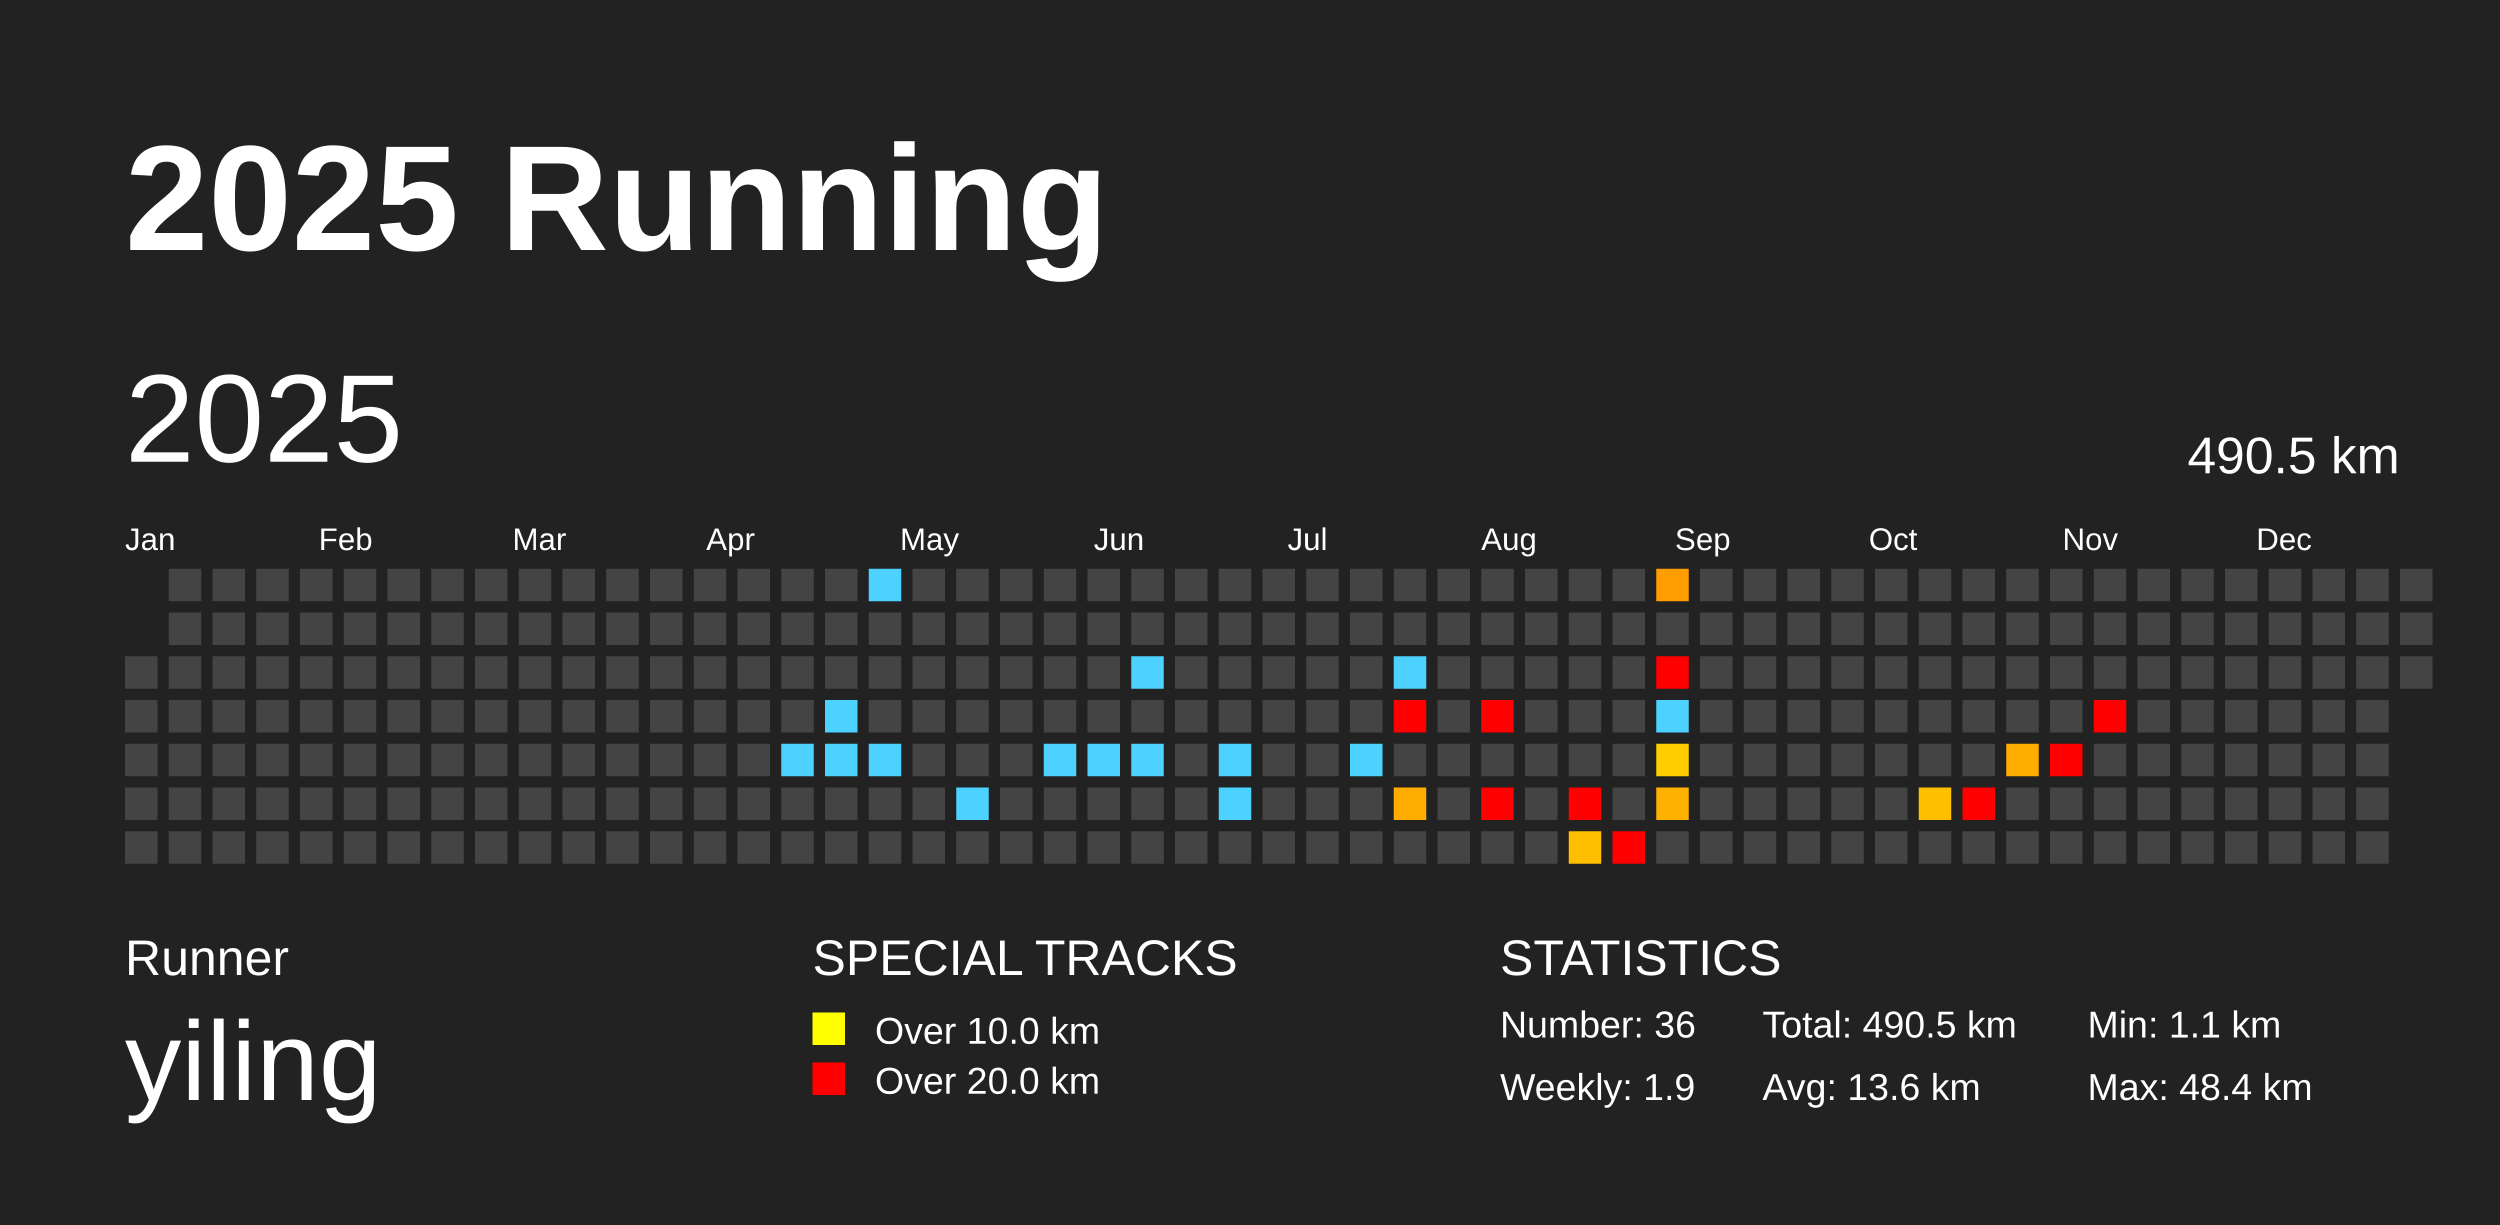
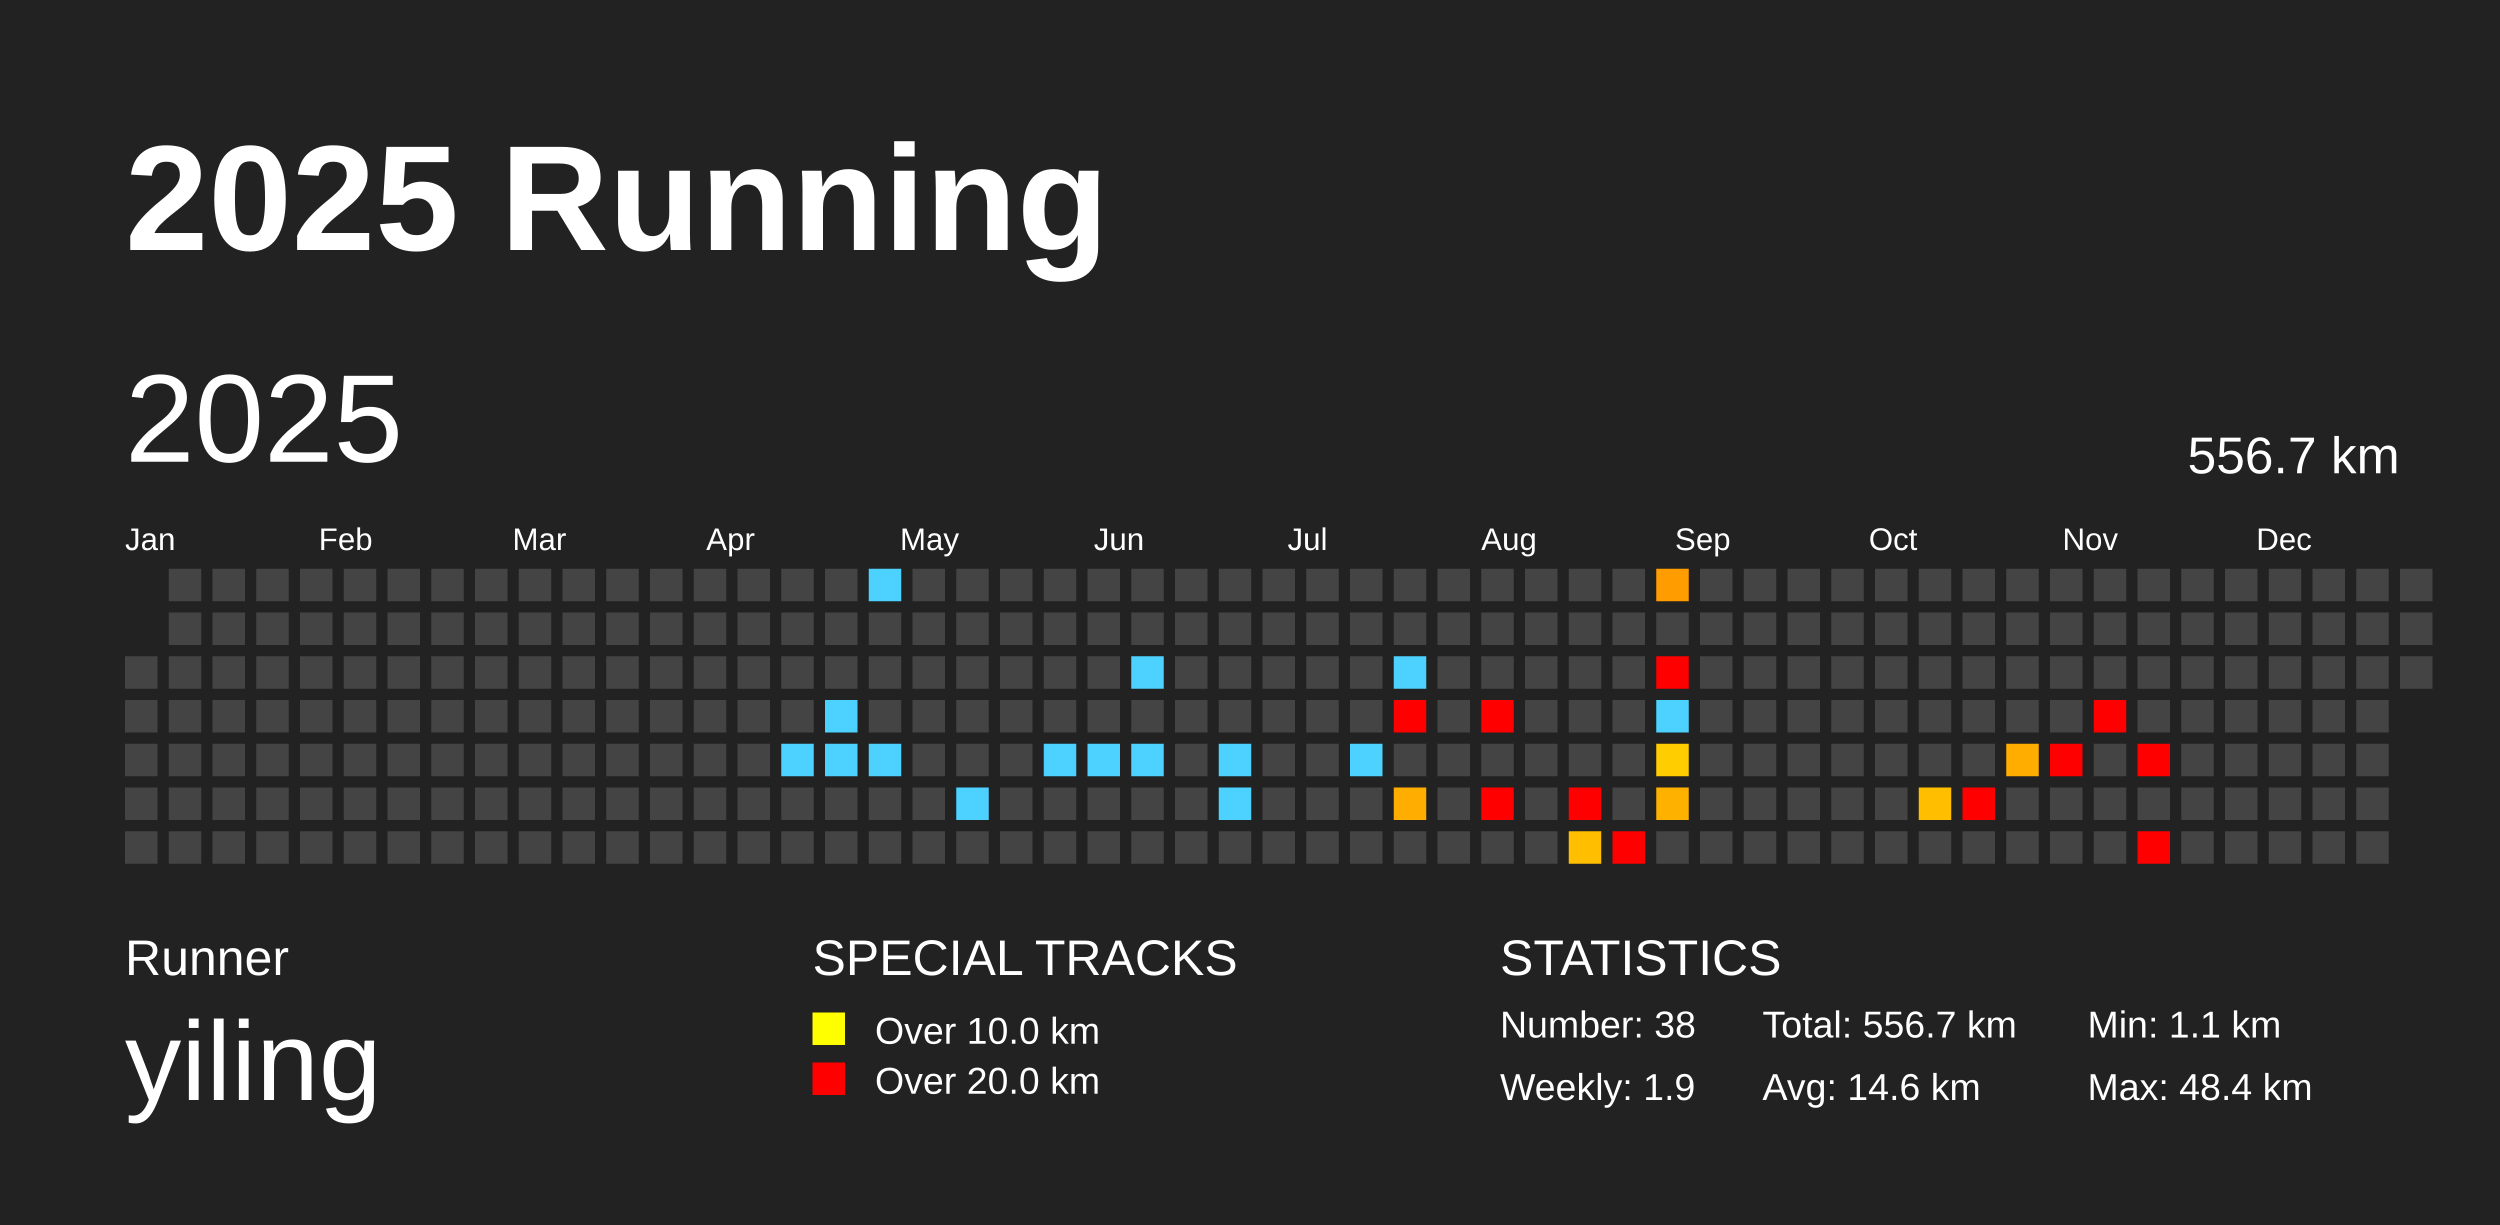
<svg xmlns="http://www.w3.org/2000/svg" baseProfile="full" height="98mm" version="1.1" viewBox="0,0,200,98" width="200mm">
  <defs />
  <rect fill="#222222" height="98" width="200" x="0" y="0" />
  <text fill="#FFFFFF" style="font-size:12px; font-family:Arial; font-weight:bold;" x="10" y="20">2025 Running</text>
  <text fill="#FFFFFF" style="font-size:4px; font-family:Arial" x="10" y="78">Runner</text>
  <text fill="#FFFFFF" style="font-size:9px; font-family:Arial" x="10" y="88">yiling</text>
  <text fill="#FFFFFF" style="font-size:4px; font-family:Arial" x="65" y="78">SPECIAL TRACKS</text>
  <rect fill="yellow" height="2.6" width="2.6" x="65" y="81" />
  <text fill="#FFFFFF" style="font-size:3px; font-family:Arial" x="70" y="83.5">Over 10.0 km</text>
  <rect fill="red" height="2.6" width="2.6" x="65" y="85" />
  <text fill="#FFFFFF" style="font-size:3px; font-family:Arial" x="70" y="87.5">Over 20.0 km</text>
  <text fill="#FFFFFF" style="font-size:4px; font-family:Arial" x="120" y="78">STATISTICS</text>
-   <text fill="#FFFFFF" style="font-size:3px; font-family:Arial" x="120" y="83">Number: 36</text>
+   <text fill="#FFFFFF" style="font-size:3px; font-family:Arial" x="120" y="83">Number: 38</text>
  <text fill="#FFFFFF" style="font-size:3px; font-family:Arial" x="120" y="88">Weekly: 1.9</text>
-   <text fill="#FFFFFF" style="font-size:3px; font-family:Arial" x="141" y="83">Total: 490.5 km</text>
-   <text fill="#FFFFFF" style="font-size:3px; font-family:Arial" x="141" y="88">Avg: 13.6 km</text>
+   <text fill="#FFFFFF" style="font-size:3px; font-family:Arial" x="141" y="83">Total: 556.7 km</text>
+   <text fill="#FFFFFF" style="font-size:3px; font-family:Arial" x="141" y="88">Avg: 14.6 km</text>
  <text fill="#FFFFFF" style="font-size:3px; font-family:Arial" x="167" y="83">Min: 1.1 km</text>
  <text fill="#FFFFFF" style="font-size:3px; font-family:Arial" x="167" y="88">Max: 48.4 km</text>
  <text dominant-baseline="hanging" fill="#FFFFFF" style="font-size:10.0px; font-family:Arial;" x="10" y="30">2025</text>
-   <text dominant-baseline="hanging" fill="#FFFFFF" style="font-size:4.125px; font-family:Arial;" x="175" y="35">490.5 km</text>
+   <text dominant-baseline="hanging" fill="#FFFFFF" style="font-size:4.125px; font-family:Arial;" x="175" y="35">556.7 km</text>
  <text fill="#FFFFFF" style="font-size:2.5px; font-family:Arial" x="10.0" y="44">Jan</text>
  <text fill="#FFFFFF" style="font-size:2.5px; font-family:Arial" x="25.5" y="44">Feb</text>
  <text fill="#FFFFFF" style="font-size:2.5px; font-family:Arial" x="41.0" y="44">Mar</text>
  <text fill="#FFFFFF" style="font-size:2.5px; font-family:Arial" x="56.5" y="44">Apr</text>
  <text fill="#FFFFFF" style="font-size:2.5px; font-family:Arial" x="72.0" y="44">May</text>
  <text fill="#FFFFFF" style="font-size:2.5px; font-family:Arial" x="87.5" y="44">Jun</text>
  <text fill="#FFFFFF" style="font-size:2.5px; font-family:Arial" x="103.0" y="44">Jul</text>
  <text fill="#FFFFFF" style="font-size:2.5px; font-family:Arial" x="118.5" y="44">Aug</text>
  <text fill="#FFFFFF" style="font-size:2.5px; font-family:Arial" x="134.0" y="44">Sep</text>
  <text fill="#FFFFFF" style="font-size:2.5px; font-family:Arial" x="149.5" y="44">Oct</text>
  <text fill="#FFFFFF" style="font-size:2.5px; font-family:Arial" x="165.0" y="44">Nov</text>
  <text fill="#FFFFFF" style="font-size:2.5px; font-family:Arial" x="180.5" y="44">Dec</text>
  <rect fill="#444444" height="2.6" width="2.6" x="10.0" y="52.5" />
  <rect fill="#444444" height="2.6" width="2.6" x="10.0" y="56.0" />
  <rect fill="#444444" height="2.6" width="2.6" x="10.0" y="59.5" />
  <rect fill="#444444" height="2.6" width="2.6" x="10.0" y="63.0" />
  <rect fill="#444444" height="2.6" width="2.6" x="10.0" y="66.5" />
  <rect fill="#444444" height="2.6" width="2.6" x="13.5" y="45.5" />
  <rect fill="#444444" height="2.6" width="2.6" x="13.5" y="49.0" />
  <rect fill="#444444" height="2.6" width="2.6" x="13.5" y="52.5" />
  <rect fill="#444444" height="2.6" width="2.6" x="13.5" y="56.0" />
  <rect fill="#444444" height="2.6" width="2.6" x="13.5" y="59.5" />
  <rect fill="#444444" height="2.6" width="2.6" x="13.5" y="63.0" />
  <rect fill="#444444" height="2.6" width="2.6" x="13.5" y="66.5" />
  <rect fill="#444444" height="2.6" width="2.6" x="17.0" y="45.5" />
  <rect fill="#444444" height="2.6" width="2.6" x="17.0" y="49.0" />
  <rect fill="#444444" height="2.6" width="2.6" x="17.0" y="52.5" />
  <rect fill="#444444" height="2.6" width="2.6" x="17.0" y="56.0" />
  <rect fill="#444444" height="2.6" width="2.6" x="17.0" y="59.5" />
  <rect fill="#444444" height="2.6" width="2.6" x="17.0" y="63.0" />
  <rect fill="#444444" height="2.6" width="2.6" x="17.0" y="66.5" />
  <rect fill="#444444" height="2.6" width="2.6" x="20.5" y="45.5" />
  <rect fill="#444444" height="2.6" width="2.6" x="20.5" y="49.0" />
  <rect fill="#444444" height="2.6" width="2.6" x="20.5" y="52.5" />
  <rect fill="#444444" height="2.6" width="2.6" x="20.5" y="56.0" />
  <rect fill="#444444" height="2.6" width="2.6" x="20.5" y="59.5" />
  <rect fill="#444444" height="2.6" width="2.6" x="20.5" y="63.0" />
  <rect fill="#444444" height="2.6" width="2.6" x="20.5" y="66.5" />
  <rect fill="#444444" height="2.6" width="2.6" x="24.0" y="45.5" />
  <rect fill="#444444" height="2.6" width="2.6" x="24.0" y="49.0" />
  <rect fill="#444444" height="2.6" width="2.6" x="24.0" y="52.5" />
  <rect fill="#444444" height="2.6" width="2.6" x="24.0" y="56.0" />
  <rect fill="#444444" height="2.6" width="2.6" x="24.0" y="59.5" />
  <rect fill="#444444" height="2.6" width="2.6" x="24.0" y="63.0" />
  <rect fill="#444444" height="2.6" width="2.6" x="24.0" y="66.5" />
  <rect fill="#444444" height="2.6" width="2.6" x="27.5" y="45.5" />
  <rect fill="#444444" height="2.6" width="2.6" x="27.5" y="49.0" />
  <rect fill="#444444" height="2.6" width="2.6" x="27.5" y="52.5" />
  <rect fill="#444444" height="2.6" width="2.6" x="27.5" y="56.0" />
  <rect fill="#444444" height="2.6" width="2.6" x="27.5" y="59.5" />
  <rect fill="#444444" height="2.6" width="2.6" x="27.5" y="63.0" />
  <rect fill="#444444" height="2.6" width="2.6" x="27.5" y="66.5" />
  <rect fill="#444444" height="2.6" width="2.6" x="31.0" y="45.5" />
  <rect fill="#444444" height="2.6" width="2.6" x="31.0" y="49.0" />
  <rect fill="#444444" height="2.6" width="2.6" x="31.0" y="52.5" />
  <rect fill="#444444" height="2.6" width="2.6" x="31.0" y="56.0" />
  <rect fill="#444444" height="2.6" width="2.6" x="31.0" y="59.5" />
  <rect fill="#444444" height="2.6" width="2.6" x="31.0" y="63.0" />
  <rect fill="#444444" height="2.6" width="2.6" x="31.0" y="66.5" />
  <rect fill="#444444" height="2.6" width="2.6" x="34.5" y="45.5" />
  <rect fill="#444444" height="2.6" width="2.6" x="34.5" y="49.0" />
  <rect fill="#444444" height="2.6" width="2.6" x="34.5" y="52.5" />
  <rect fill="#444444" height="2.6" width="2.6" x="34.5" y="56.0" />
  <rect fill="#444444" height="2.6" width="2.6" x="34.5" y="59.5" />
  <rect fill="#444444" height="2.6" width="2.6" x="34.5" y="63.0" />
  <rect fill="#444444" height="2.6" width="2.6" x="34.5" y="66.5" />
  <rect fill="#444444" height="2.6" width="2.6" x="38.0" y="45.5" />
  <rect fill="#444444" height="2.6" width="2.6" x="38.0" y="49.0" />
  <rect fill="#444444" height="2.6" width="2.6" x="38.0" y="52.5" />
  <rect fill="#444444" height="2.6" width="2.6" x="38.0" y="56.0" />
  <rect fill="#444444" height="2.6" width="2.6" x="38.0" y="59.5" />
  <rect fill="#444444" height="2.6" width="2.6" x="38.0" y="63.0" />
  <rect fill="#444444" height="2.6" width="2.6" x="38.0" y="66.5" />
  <rect fill="#444444" height="2.6" width="2.6" x="41.5" y="45.5" />
  <rect fill="#444444" height="2.6" width="2.6" x="41.5" y="49.0" />
  <rect fill="#444444" height="2.6" width="2.6" x="41.5" y="52.5" />
  <rect fill="#444444" height="2.6" width="2.6" x="41.5" y="56.0" />
  <rect fill="#444444" height="2.6" width="2.6" x="41.5" y="59.5" />
  <rect fill="#444444" height="2.6" width="2.6" x="41.5" y="63.0" />
  <rect fill="#444444" height="2.6" width="2.6" x="41.5" y="66.5" />
  <rect fill="#444444" height="2.6" width="2.6" x="45.0" y="45.5" />
  <rect fill="#444444" height="2.6" width="2.6" x="45.0" y="49.0" />
  <rect fill="#444444" height="2.6" width="2.6" x="45.0" y="52.5" />
  <rect fill="#444444" height="2.6" width="2.6" x="45.0" y="56.0" />
  <rect fill="#444444" height="2.6" width="2.6" x="45.0" y="59.5" />
  <rect fill="#444444" height="2.6" width="2.6" x="45.0" y="63.0" />
  <rect fill="#444444" height="2.6" width="2.6" x="45.0" y="66.5" />
  <rect fill="#444444" height="2.6" width="2.6" x="48.5" y="45.5" />
  <rect fill="#444444" height="2.6" width="2.6" x="48.5" y="49.0" />
  <rect fill="#444444" height="2.6" width="2.6" x="48.5" y="52.5" />
  <rect fill="#444444" height="2.6" width="2.6" x="48.5" y="56.0" />
  <rect fill="#444444" height="2.6" width="2.6" x="48.5" y="59.5" />
  <rect fill="#444444" height="2.6" width="2.6" x="48.5" y="63.0" />
  <rect fill="#444444" height="2.6" width="2.6" x="48.5" y="66.5" />
  <rect fill="#444444" height="2.6" width="2.6" x="52.0" y="45.5" />
  <rect fill="#444444" height="2.6" width="2.6" x="52.0" y="49.0" />
  <rect fill="#444444" height="2.6" width="2.6" x="52.0" y="52.5" />
  <rect fill="#444444" height="2.6" width="2.6" x="52.0" y="56.0" />
  <rect fill="#444444" height="2.6" width="2.6" x="52.0" y="59.5" />
  <rect fill="#444444" height="2.6" width="2.6" x="52.0" y="63.0" />
  <rect fill="#444444" height="2.6" width="2.6" x="52.0" y="66.5" />
  <rect fill="#444444" height="2.6" width="2.6" x="55.5" y="45.5" />
  <rect fill="#444444" height="2.6" width="2.6" x="55.5" y="49.0" />
  <rect fill="#444444" height="2.6" width="2.6" x="55.5" y="52.5" />
  <rect fill="#444444" height="2.6" width="2.6" x="55.5" y="56.0" />
  <rect fill="#444444" height="2.6" width="2.6" x="55.5" y="59.5" />
  <rect fill="#444444" height="2.6" width="2.6" x="55.5" y="63.0" />
  <rect fill="#444444" height="2.6" width="2.6" x="55.5" y="66.5" />
  <rect fill="#444444" height="2.6" width="2.6" x="59.0" y="45.5" />
  <rect fill="#444444" height="2.6" width="2.6" x="59.0" y="49.0" />
  <rect fill="#444444" height="2.6" width="2.6" x="59.0" y="52.5" />
  <rect fill="#444444" height="2.6" width="2.6" x="59.0" y="56.0" />
  <rect fill="#444444" height="2.6" width="2.6" x="59.0" y="59.5" />
  <rect fill="#444444" height="2.6" width="2.6" x="59.0" y="63.0" />
  <rect fill="#444444" height="2.6" width="2.6" x="59.0" y="66.5" />
  <rect fill="#444444" height="2.6" width="2.6" x="62.5" y="45.5" />
  <rect fill="#444444" height="2.6" width="2.6" x="62.5" y="49.0" />
  <rect fill="#444444" height="2.6" width="2.6" x="62.5" y="52.5" />
  <rect fill="#444444" height="2.6" width="2.6" x="62.5" y="56.0" />
  <rect fill="#4dd2ff" height="2.6" width="2.6" x="62.5" y="59.5" />
  <rect fill="#444444" height="2.6" width="2.6" x="62.5" y="63.0" />
  <rect fill="#444444" height="2.6" width="2.6" x="62.5" y="66.5" />
  <rect fill="#444444" height="2.6" width="2.6" x="66.0" y="45.5" />
  <rect fill="#444444" height="2.6" width="2.6" x="66.0" y="49.0" />
  <rect fill="#444444" height="2.6" width="2.6" x="66.0" y="52.5" />
  <rect fill="#4dd2ff" height="2.6" width="2.6" x="66.0" y="56.0" />
  <rect fill="#4dd2ff" height="2.6" width="2.6" x="66.0" y="59.5" />
  <rect fill="#444444" height="2.6" width="2.6" x="66.0" y="63.0" />
  <rect fill="#444444" height="2.6" width="2.6" x="66.0" y="66.5" />
  <rect fill="#4dd2ff" height="2.6" width="2.6" x="69.5" y="45.5" />
  <rect fill="#444444" height="2.6" width="2.6" x="69.5" y="49.0" />
  <rect fill="#444444" height="2.6" width="2.6" x="69.5" y="52.5" />
  <rect fill="#444444" height="2.6" width="2.6" x="69.5" y="56.0" />
  <rect fill="#4dd2ff" height="2.6" width="2.6" x="69.5" y="59.5" />
  <rect fill="#444444" height="2.6" width="2.6" x="69.5" y="63.0" />
  <rect fill="#444444" height="2.6" width="2.6" x="69.5" y="66.5" />
  <rect fill="#444444" height="2.6" width="2.6" x="73.0" y="45.5" />
  <rect fill="#444444" height="2.6" width="2.6" x="73.0" y="49.0" />
  <rect fill="#444444" height="2.6" width="2.6" x="73.0" y="52.5" />
  <rect fill="#444444" height="2.6" width="2.6" x="73.0" y="56.0" />
  <rect fill="#444444" height="2.6" width="2.6" x="73.0" y="59.5" />
  <rect fill="#444444" height="2.6" width="2.6" x="73.0" y="63.0" />
  <rect fill="#444444" height="2.6" width="2.6" x="73.0" y="66.5" />
  <rect fill="#444444" height="2.6" width="2.6" x="76.5" y="45.5" />
  <rect fill="#444444" height="2.6" width="2.6" x="76.5" y="49.0" />
  <rect fill="#444444" height="2.6" width="2.6" x="76.5" y="52.5" />
  <rect fill="#444444" height="2.6" width="2.6" x="76.5" y="56.0" />
  <rect fill="#444444" height="2.6" width="2.6" x="76.5" y="59.5" />
  <rect fill="#4dd2ff" height="2.6" width="2.6" x="76.5" y="63.0" />
  <rect fill="#444444" height="2.6" width="2.6" x="76.5" y="66.5" />
  <rect fill="#444444" height="2.6" width="2.6" x="80.0" y="45.5" />
  <rect fill="#444444" height="2.6" width="2.6" x="80.0" y="49.0" />
  <rect fill="#444444" height="2.6" width="2.6" x="80.0" y="52.5" />
  <rect fill="#444444" height="2.6" width="2.6" x="80.0" y="56.0" />
  <rect fill="#444444" height="2.6" width="2.6" x="80.0" y="59.5" />
  <rect fill="#444444" height="2.6" width="2.6" x="80.0" y="63.0" />
  <rect fill="#444444" height="2.6" width="2.6" x="80.0" y="66.5" />
  <rect fill="#444444" height="2.6" width="2.6" x="83.5" y="45.5" />
  <rect fill="#444444" height="2.6" width="2.6" x="83.5" y="49.0" />
  <rect fill="#444444" height="2.6" width="2.6" x="83.5" y="52.5" />
  <rect fill="#444444" height="2.6" width="2.6" x="83.5" y="56.0" />
  <rect fill="#4dd2ff" height="2.6" width="2.6" x="83.5" y="59.5" />
  <rect fill="#444444" height="2.6" width="2.6" x="83.5" y="63.0" />
  <rect fill="#444444" height="2.6" width="2.6" x="83.5" y="66.5" />
  <rect fill="#444444" height="2.6" width="2.6" x="87.0" y="45.5" />
  <rect fill="#444444" height="2.6" width="2.6" x="87.0" y="49.0" />
  <rect fill="#444444" height="2.6" width="2.6" x="87.0" y="52.5" />
  <rect fill="#444444" height="2.6" width="2.6" x="87.0" y="56.0" />
  <rect fill="#4dd2ff" height="2.6" width="2.6" x="87.0" y="59.5" />
  <rect fill="#444444" height="2.6" width="2.6" x="87.0" y="63.0" />
  <rect fill="#444444" height="2.6" width="2.6" x="87.0" y="66.5" />
  <rect fill="#444444" height="2.6" width="2.6" x="90.5" y="45.5" />
  <rect fill="#444444" height="2.6" width="2.6" x="90.5" y="49.0" />
  <rect fill="#4dd2ff" height="2.6" width="2.6" x="90.5" y="52.5" />
  <rect fill="#444444" height="2.6" width="2.6" x="90.5" y="56.0" />
  <rect fill="#4dd2ff" height="2.6" width="2.6" x="90.5" y="59.5" />
  <rect fill="#444444" height="2.6" width="2.6" x="90.5" y="63.0" />
  <rect fill="#444444" height="2.6" width="2.6" x="90.5" y="66.5" />
  <rect fill="#444444" height="2.6" width="2.6" x="94.0" y="45.5" />
  <rect fill="#444444" height="2.6" width="2.6" x="94.0" y="49.0" />
  <rect fill="#444444" height="2.6" width="2.6" x="94.0" y="52.5" />
  <rect fill="#444444" height="2.6" width="2.6" x="94.0" y="56.0" />
  <rect fill="#444444" height="2.6" width="2.6" x="94.0" y="59.5" />
  <rect fill="#444444" height="2.6" width="2.6" x="94.0" y="63.0" />
  <rect fill="#444444" height="2.6" width="2.6" x="94.0" y="66.5" />
  <rect fill="#444444" height="2.6" width="2.6" x="97.5" y="45.5" />
  <rect fill="#444444" height="2.6" width="2.6" x="97.5" y="49.0" />
  <rect fill="#444444" height="2.6" width="2.6" x="97.5" y="52.5" />
  <rect fill="#444444" height="2.6" width="2.6" x="97.5" y="56.0" />
  <rect fill="#4dd2ff" height="2.6" width="2.6" x="97.5" y="59.5" />
  <rect fill="#4dd2ff" height="2.6" width="2.6" x="97.5" y="63.0" />
  <rect fill="#444444" height="2.6" width="2.6" x="97.5" y="66.5" />
  <rect fill="#444444" height="2.6" width="2.6" x="101.0" y="45.5" />
  <rect fill="#444444" height="2.6" width="2.6" x="101.0" y="49.0" />
  <rect fill="#444444" height="2.6" width="2.6" x="101.0" y="52.5" />
  <rect fill="#444444" height="2.6" width="2.6" x="101.0" y="56.0" />
  <rect fill="#444444" height="2.6" width="2.6" x="101.0" y="59.5" />
  <rect fill="#444444" height="2.6" width="2.6" x="101.0" y="63.0" />
  <rect fill="#444444" height="2.6" width="2.6" x="101.0" y="66.5" />
  <rect fill="#444444" height="2.6" width="2.6" x="104.5" y="45.5" />
  <rect fill="#444444" height="2.6" width="2.6" x="104.5" y="49.0" />
  <rect fill="#444444" height="2.6" width="2.6" x="104.5" y="52.5" />
  <rect fill="#444444" height="2.6" width="2.6" x="104.5" y="56.0" />
  <rect fill="#444444" height="2.6" width="2.6" x="104.5" y="59.5" />
  <rect fill="#444444" height="2.6" width="2.6" x="104.5" y="63.0" />
  <rect fill="#444444" height="2.6" width="2.6" x="104.5" y="66.5" />
  <rect fill="#444444" height="2.6" width="2.6" x="108.0" y="45.5" />
  <rect fill="#444444" height="2.6" width="2.6" x="108.0" y="49.0" />
  <rect fill="#444444" height="2.6" width="2.6" x="108.0" y="52.5" />
  <rect fill="#444444" height="2.6" width="2.6" x="108.0" y="56.0" />
  <rect fill="#4dd2ff" height="2.6" width="2.6" x="108.0" y="59.5" />
  <rect fill="#444444" height="2.6" width="2.6" x="108.0" y="63.0" />
  <rect fill="#444444" height="2.6" width="2.6" x="108.0" y="66.5" />
  <rect fill="#444444" height="2.6" width="2.6" x="111.5" y="45.5" />
  <rect fill="#444444" height="2.6" width="2.6" x="111.5" y="49.0" />
  <rect fill="#4dd2ff" height="2.6" width="2.6" x="111.5" y="52.5" />
  <rect fill="red" height="2.6" width="2.6" x="111.5" y="56.0" />
  <rect fill="#444444" height="2.6" width="2.6" x="111.5" y="59.5" />
  <rect fill="#ffad00" height="2.6" width="2.6" x="111.5" y="63.0" />
  <rect fill="#444444" height="2.6" width="2.6" x="111.5" y="66.5" />
  <rect fill="#444444" height="2.6" width="2.6" x="115.0" y="45.5" />
  <rect fill="#444444" height="2.6" width="2.6" x="115.0" y="49.0" />
  <rect fill="#444444" height="2.6" width="2.6" x="115.0" y="52.5" />
  <rect fill="#444444" height="2.6" width="2.6" x="115.0" y="56.0" />
  <rect fill="#444444" height="2.6" width="2.6" x="115.0" y="59.5" />
  <rect fill="#444444" height="2.6" width="2.6" x="115.0" y="63.0" />
  <rect fill="#444444" height="2.6" width="2.6" x="115.0" y="66.5" />
  <rect fill="#444444" height="2.6" width="2.6" x="118.5" y="45.5" />
  <rect fill="#444444" height="2.6" width="2.6" x="118.5" y="49.0" />
  <rect fill="#444444" height="2.6" width="2.6" x="118.5" y="52.5" />
  <rect fill="red" height="2.6" width="2.6" x="118.5" y="56.0" />
  <rect fill="#444444" height="2.6" width="2.6" x="118.5" y="59.5" />
  <rect fill="red" height="2.6" width="2.6" x="118.5" y="63.0" />
  <rect fill="#444444" height="2.6" width="2.6" x="118.5" y="66.5" />
  <rect fill="#444444" height="2.6" width="2.6" x="122.0" y="45.5" />
  <rect fill="#444444" height="2.6" width="2.6" x="122.0" y="49.0" />
  <rect fill="#444444" height="2.6" width="2.6" x="122.0" y="52.5" />
  <rect fill="#444444" height="2.6" width="2.6" x="122.0" y="56.0" />
  <rect fill="#444444" height="2.6" width="2.6" x="122.0" y="59.5" />
  <rect fill="#444444" height="2.6" width="2.6" x="122.0" y="63.0" />
  <rect fill="#444444" height="2.6" width="2.6" x="122.0" y="66.5" />
  <rect fill="#444444" height="2.6" width="2.6" x="125.5" y="45.5" />
  <rect fill="#444444" height="2.6" width="2.6" x="125.5" y="49.0" />
  <rect fill="#444444" height="2.6" width="2.6" x="125.5" y="52.5" />
  <rect fill="#444444" height="2.6" width="2.6" x="125.5" y="56.0" />
  <rect fill="#444444" height="2.6" width="2.6" x="125.5" y="59.5" />
  <rect fill="red" height="2.6" width="2.6" x="125.5" y="63.0" />
  <rect fill="#ffbf00" height="2.6" width="2.6" x="125.5" y="66.5" />
  <rect fill="#444444" height="2.6" width="2.6" x="129.0" y="45.5" />
  <rect fill="#444444" height="2.6" width="2.6" x="129.0" y="49.0" />
  <rect fill="#444444" height="2.6" width="2.6" x="129.0" y="52.5" />
  <rect fill="#444444" height="2.6" width="2.6" x="129.0" y="56.0" />
  <rect fill="#444444" height="2.6" width="2.6" x="129.0" y="59.5" />
  <rect fill="#444444" height="2.6" width="2.6" x="129.0" y="63.0" />
  <rect fill="red" height="2.6" width="2.6" x="129.0" y="66.5" />
  <rect fill="#ff9d00" height="2.6" width="2.6" x="132.5" y="45.5" />
  <rect fill="#444444" height="2.6" width="2.6" x="132.5" y="49.0" />
  <rect fill="red" height="2.6" width="2.6" x="132.5" y="52.5" />
  <rect fill="#4dd2ff" height="2.6" width="2.6" x="132.5" y="56.0" />
  <rect fill="#ffcd00" height="2.6" width="2.6" x="132.5" y="59.5" />
  <rect fill="#ffb100" height="2.6" width="2.6" x="132.5" y="63.0" />
  <rect fill="#444444" height="2.6" width="2.6" x="132.5" y="66.5" />
  <rect fill="#444444" height="2.6" width="2.6" x="136.0" y="45.5" />
  <rect fill="#444444" height="2.6" width="2.6" x="136.0" y="49.0" />
  <rect fill="#444444" height="2.6" width="2.6" x="136.0" y="52.5" />
  <rect fill="#444444" height="2.6" width="2.6" x="136.0" y="56.0" />
  <rect fill="#444444" height="2.6" width="2.6" x="136.0" y="59.5" />
  <rect fill="#444444" height="2.6" width="2.6" x="136.0" y="63.0" />
  <rect fill="#444444" height="2.6" width="2.6" x="136.0" y="66.5" />
  <rect fill="#444444" height="2.6" width="2.6" x="139.5" y="45.5" />
  <rect fill="#444444" height="2.6" width="2.6" x="139.5" y="49.0" />
  <rect fill="#444444" height="2.6" width="2.6" x="139.5" y="52.5" />
  <rect fill="#444444" height="2.6" width="2.6" x="139.5" y="56.0" />
  <rect fill="#444444" height="2.6" width="2.6" x="139.5" y="59.5" />
  <rect fill="#444444" height="2.6" width="2.6" x="139.5" y="63.0" />
  <rect fill="#444444" height="2.6" width="2.6" x="139.5" y="66.5" />
  <rect fill="#444444" height="2.6" width="2.6" x="143.0" y="45.5" />
  <rect fill="#444444" height="2.6" width="2.6" x="143.0" y="49.0" />
  <rect fill="#444444" height="2.6" width="2.6" x="143.0" y="52.5" />
  <rect fill="#444444" height="2.6" width="2.6" x="143.0" y="56.0" />
  <rect fill="#444444" height="2.6" width="2.6" x="143.0" y="59.5" />
  <rect fill="#444444" height="2.6" width="2.6" x="143.0" y="63.0" />
  <rect fill="#444444" height="2.6" width="2.6" x="143.0" y="66.5" />
  <rect fill="#444444" height="2.6" width="2.6" x="146.5" y="45.5" />
  <rect fill="#444444" height="2.6" width="2.6" x="146.5" y="49.0" />
  <rect fill="#444444" height="2.6" width="2.6" x="146.5" y="52.5" />
  <rect fill="#444444" height="2.6" width="2.6" x="146.5" y="56.0" />
  <rect fill="#444444" height="2.6" width="2.6" x="146.5" y="59.5" />
  <rect fill="#444444" height="2.6" width="2.6" x="146.5" y="63.0" />
  <rect fill="#444444" height="2.6" width="2.6" x="146.5" y="66.5" />
  <rect fill="#444444" height="2.6" width="2.6" x="150.0" y="45.5" />
  <rect fill="#444444" height="2.6" width="2.6" x="150.0" y="49.0" />
  <rect fill="#444444" height="2.6" width="2.6" x="150.0" y="52.5" />
  <rect fill="#444444" height="2.6" width="2.6" x="150.0" y="56.0" />
  <rect fill="#444444" height="2.6" width="2.6" x="150.0" y="59.5" />
  <rect fill="#444444" height="2.6" width="2.6" x="150.0" y="63.0" />
  <rect fill="#444444" height="2.6" width="2.6" x="150.0" y="66.5" />
  <rect fill="#444444" height="2.6" width="2.6" x="153.5" y="45.5" />
  <rect fill="#444444" height="2.6" width="2.6" x="153.5" y="49.0" />
  <rect fill="#444444" height="2.6" width="2.6" x="153.5" y="52.5" />
  <rect fill="#444444" height="2.6" width="2.6" x="153.5" y="56.0" />
  <rect fill="#444444" height="2.6" width="2.6" x="153.5" y="59.5" />
  <rect fill="#ffbf00" height="2.6" width="2.6" x="153.5" y="63.0" />
  <rect fill="#444444" height="2.6" width="2.6" x="153.5" y="66.5" />
  <rect fill="#444444" height="2.6" width="2.6" x="157.0" y="45.5" />
  <rect fill="#444444" height="2.6" width="2.6" x="157.0" y="49.0" />
  <rect fill="#444444" height="2.6" width="2.6" x="157.0" y="52.5" />
  <rect fill="#444444" height="2.6" width="2.6" x="157.0" y="56.0" />
  <rect fill="#444444" height="2.6" width="2.6" x="157.0" y="59.5" />
  <rect fill="red" height="2.6" width="2.6" x="157.0" y="63.0" />
  <rect fill="#444444" height="2.6" width="2.6" x="157.0" y="66.5" />
  <rect fill="#444444" height="2.6" width="2.6" x="160.5" y="45.5" />
  <rect fill="#444444" height="2.6" width="2.6" x="160.5" y="49.0" />
  <rect fill="#444444" height="2.6" width="2.6" x="160.5" y="52.5" />
  <rect fill="#444444" height="2.6" width="2.6" x="160.5" y="56.0" />
  <rect fill="#ffae00" height="2.6" width="2.6" x="160.5" y="59.5" />
  <rect fill="#444444" height="2.6" width="2.6" x="160.5" y="63.0" />
  <rect fill="#444444" height="2.6" width="2.6" x="160.5" y="66.5" />
  <rect fill="#444444" height="2.6" width="2.6" x="164.0" y="45.5" />
  <rect fill="#444444" height="2.6" width="2.6" x="164.0" y="49.0" />
  <rect fill="#444444" height="2.6" width="2.6" x="164.0" y="52.5" />
  <rect fill="#444444" height="2.6" width="2.6" x="164.0" y="56.0" />
  <rect fill="red" height="2.6" width="2.6" x="164.0" y="59.5" />
  <rect fill="#444444" height="2.6" width="2.6" x="164.0" y="63.0" />
  <rect fill="#444444" height="2.6" width="2.6" x="164.0" y="66.5" />
  <rect fill="#444444" height="2.6" width="2.6" x="167.5" y="45.5" />
  <rect fill="#444444" height="2.6" width="2.6" x="167.5" y="49.0" />
  <rect fill="#444444" height="2.6" width="2.6" x="167.5" y="52.5" />
  <rect fill="red" height="2.6" width="2.6" x="167.5" y="56.0" />
  <rect fill="#444444" height="2.6" width="2.6" x="167.5" y="59.5" />
  <rect fill="#444444" height="2.6" width="2.6" x="167.5" y="63.0" />
  <rect fill="#444444" height="2.6" width="2.6" x="167.5" y="66.5" />
  <rect fill="#444444" height="2.6" width="2.6" x="171.0" y="45.5" />
  <rect fill="#444444" height="2.6" width="2.6" x="171.0" y="49.0" />
  <rect fill="#444444" height="2.6" width="2.6" x="171.0" y="52.5" />
  <rect fill="#444444" height="2.6" width="2.6" x="171.0" y="56.0" />
-   <rect fill="#444444" height="2.6" width="2.6" x="171.0" y="59.5" />
+   <rect fill="red" height="2.6" width="2.6" x="171.0" y="59.5" />
  <rect fill="#444444" height="2.6" width="2.6" x="171.0" y="63.0" />
-   <rect fill="#444444" height="2.6" width="2.6" x="171.0" y="66.5" />
+   <rect fill="red" height="2.6" width="2.6" x="171.0" y="66.5" />
  <rect fill="#444444" height="2.6" width="2.6" x="174.5" y="45.5" />
  <rect fill="#444444" height="2.6" width="2.6" x="174.5" y="49.0" />
  <rect fill="#444444" height="2.6" width="2.6" x="174.5" y="52.5" />
  <rect fill="#444444" height="2.6" width="2.6" x="174.5" y="56.0" />
  <rect fill="#444444" height="2.6" width="2.6" x="174.5" y="59.5" />
  <rect fill="#444444" height="2.6" width="2.6" x="174.5" y="63.0" />
  <rect fill="#444444" height="2.6" width="2.6" x="174.5" y="66.5" />
  <rect fill="#444444" height="2.6" width="2.6" x="178.0" y="45.5" />
  <rect fill="#444444" height="2.6" width="2.6" x="178.0" y="49.0" />
  <rect fill="#444444" height="2.6" width="2.6" x="178.0" y="52.5" />
  <rect fill="#444444" height="2.6" width="2.6" x="178.0" y="56.0" />
  <rect fill="#444444" height="2.6" width="2.6" x="178.0" y="59.5" />
  <rect fill="#444444" height="2.6" width="2.6" x="178.0" y="63.0" />
  <rect fill="#444444" height="2.6" width="2.6" x="178.0" y="66.5" />
  <rect fill="#444444" height="2.6" width="2.6" x="181.5" y="45.5" />
  <rect fill="#444444" height="2.6" width="2.6" x="181.5" y="49.0" />
  <rect fill="#444444" height="2.6" width="2.6" x="181.5" y="52.5" />
  <rect fill="#444444" height="2.6" width="2.6" x="181.5" y="56.0" />
  <rect fill="#444444" height="2.6" width="2.6" x="181.5" y="59.5" />
  <rect fill="#444444" height="2.6" width="2.6" x="181.5" y="63.0" />
  <rect fill="#444444" height="2.6" width="2.6" x="181.5" y="66.5" />
  <rect fill="#444444" height="2.6" width="2.6" x="185.0" y="45.5" />
  <rect fill="#444444" height="2.6" width="2.6" x="185.0" y="49.0" />
  <rect fill="#444444" height="2.6" width="2.6" x="185.0" y="52.5" />
  <rect fill="#444444" height="2.6" width="2.6" x="185.0" y="56.0" />
  <rect fill="#444444" height="2.6" width="2.6" x="185.0" y="59.5" />
  <rect fill="#444444" height="2.6" width="2.6" x="185.0" y="63.0" />
  <rect fill="#444444" height="2.6" width="2.6" x="185.0" y="66.5" />
  <rect fill="#444444" height="2.6" width="2.6" x="188.5" y="45.5" />
  <rect fill="#444444" height="2.6" width="2.6" x="188.5" y="49.0" />
  <rect fill="#444444" height="2.6" width="2.6" x="188.5" y="52.5" />
  <rect fill="#444444" height="2.6" width="2.6" x="188.5" y="56.0" />
  <rect fill="#444444" height="2.6" width="2.6" x="188.5" y="59.5" />
  <rect fill="#444444" height="2.6" width="2.6" x="188.5" y="63.0" />
  <rect fill="#444444" height="2.6" width="2.6" x="188.5" y="66.5" />
  <rect fill="#444444" height="2.6" width="2.6" x="192.0" y="45.5" />
  <rect fill="#444444" height="2.6" width="2.6" x="192.0" y="49.0" />
  <rect fill="#444444" height="2.6" width="2.6" x="192.0" y="52.5" />
</svg>
